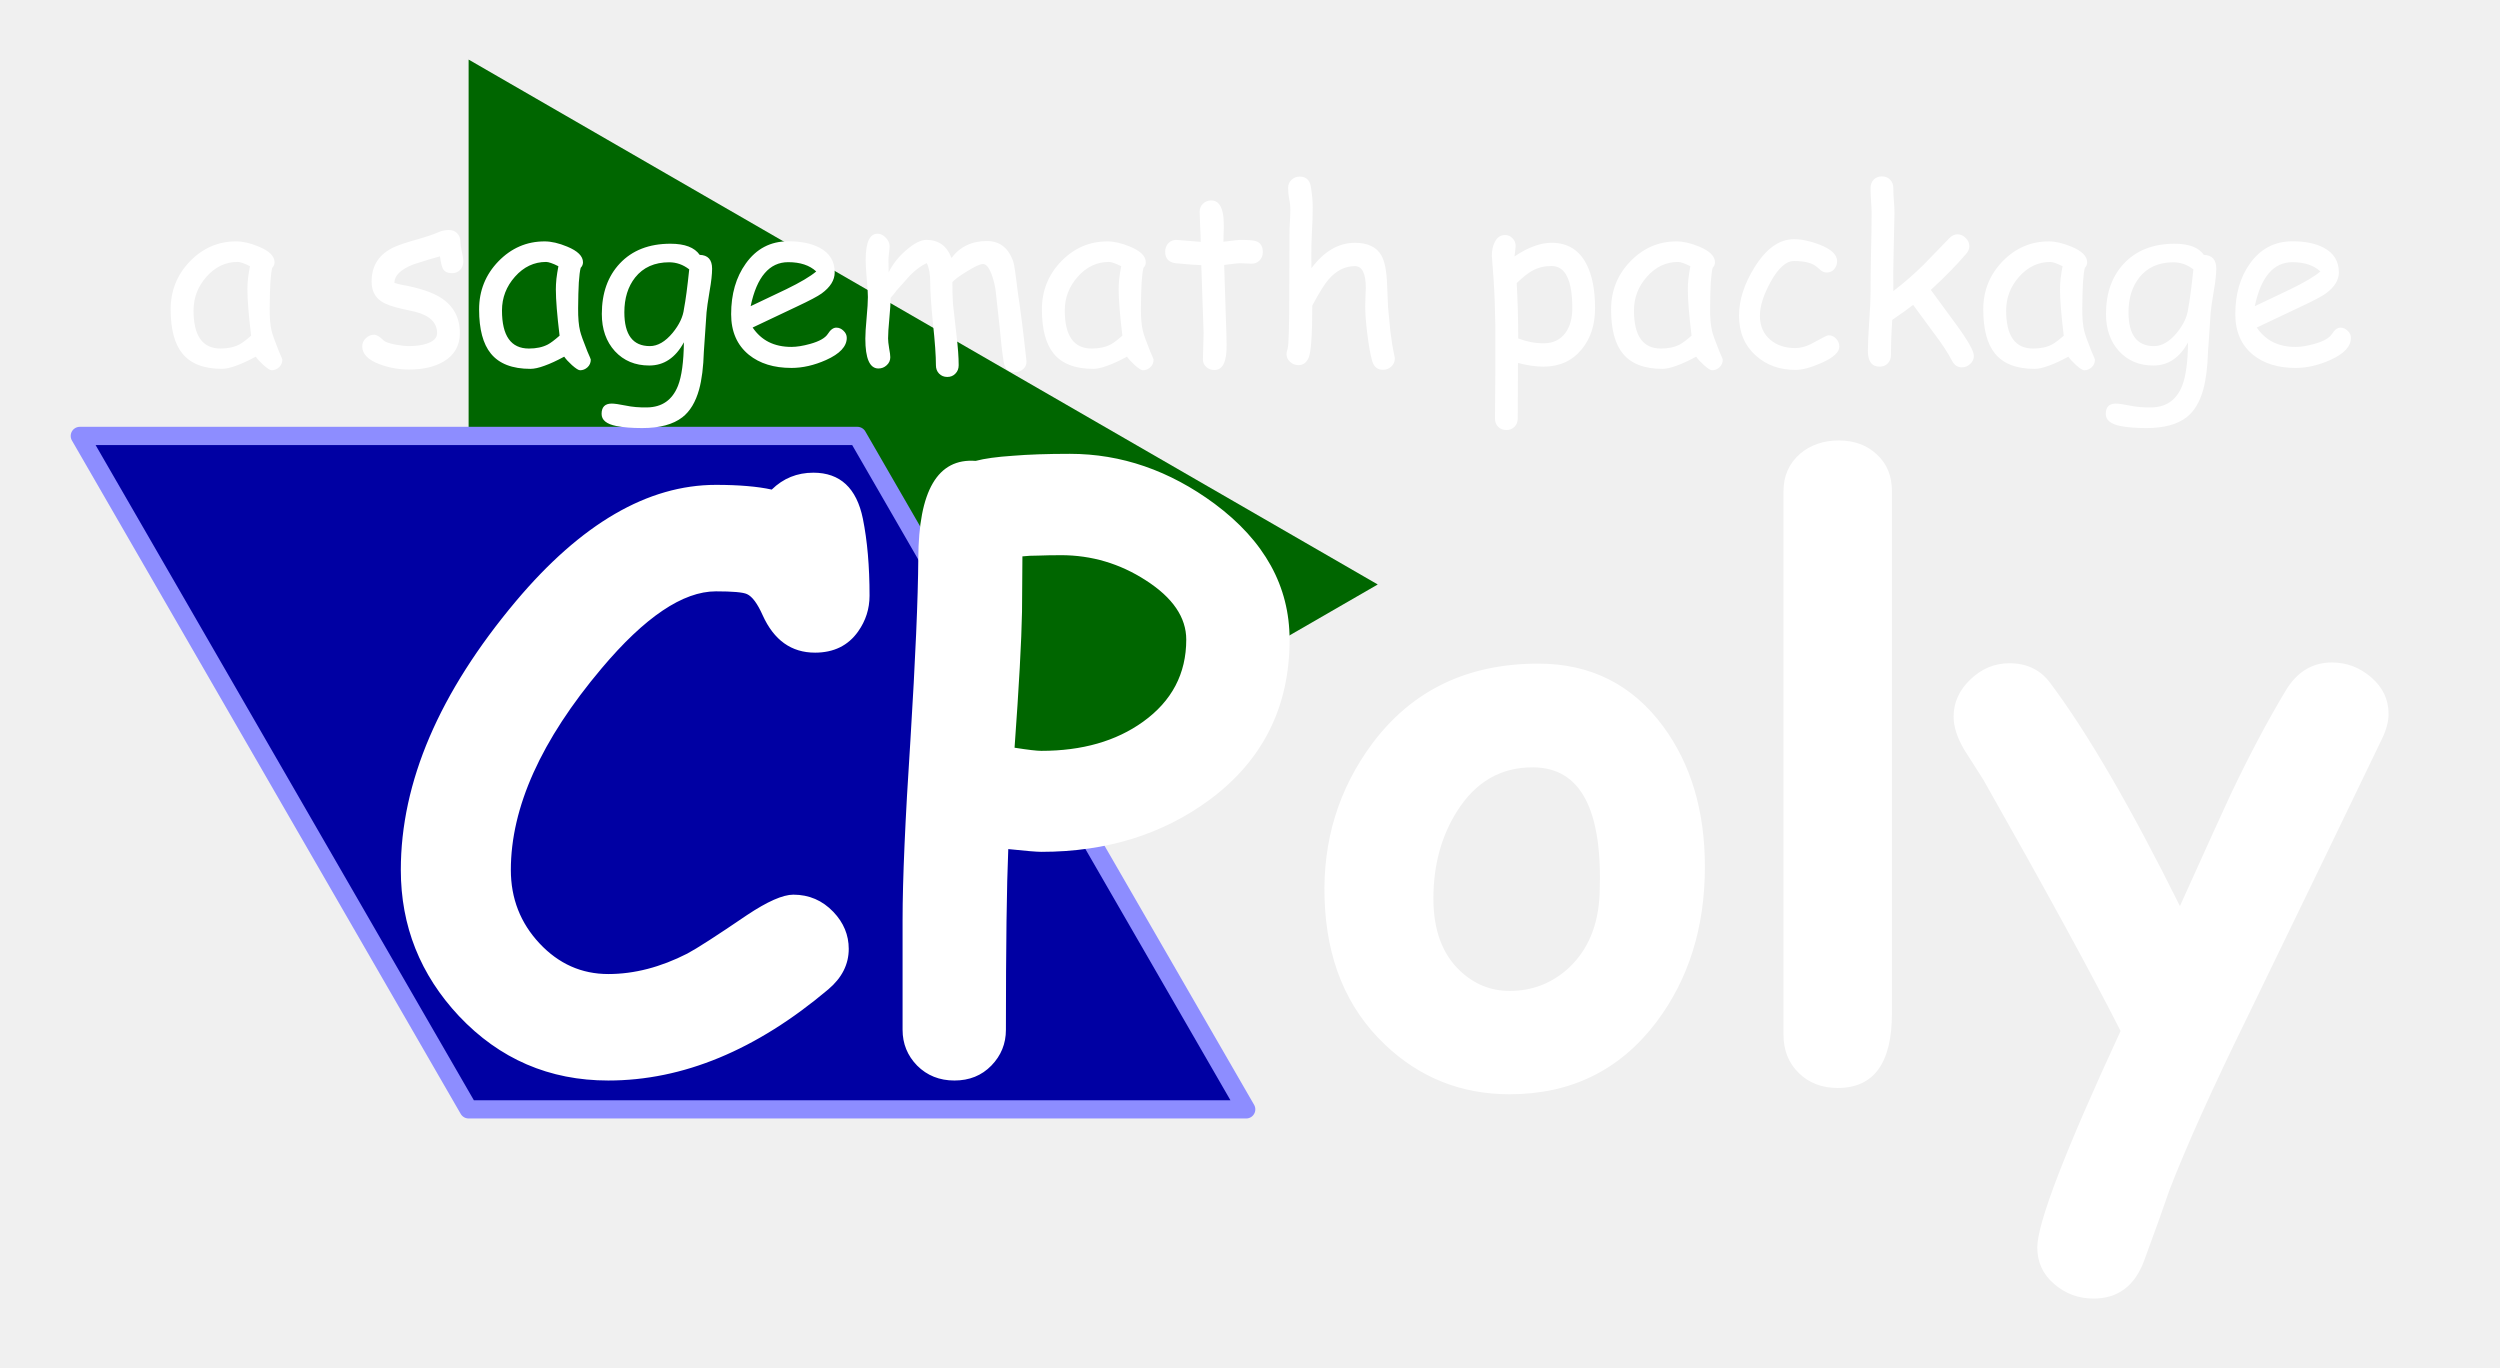
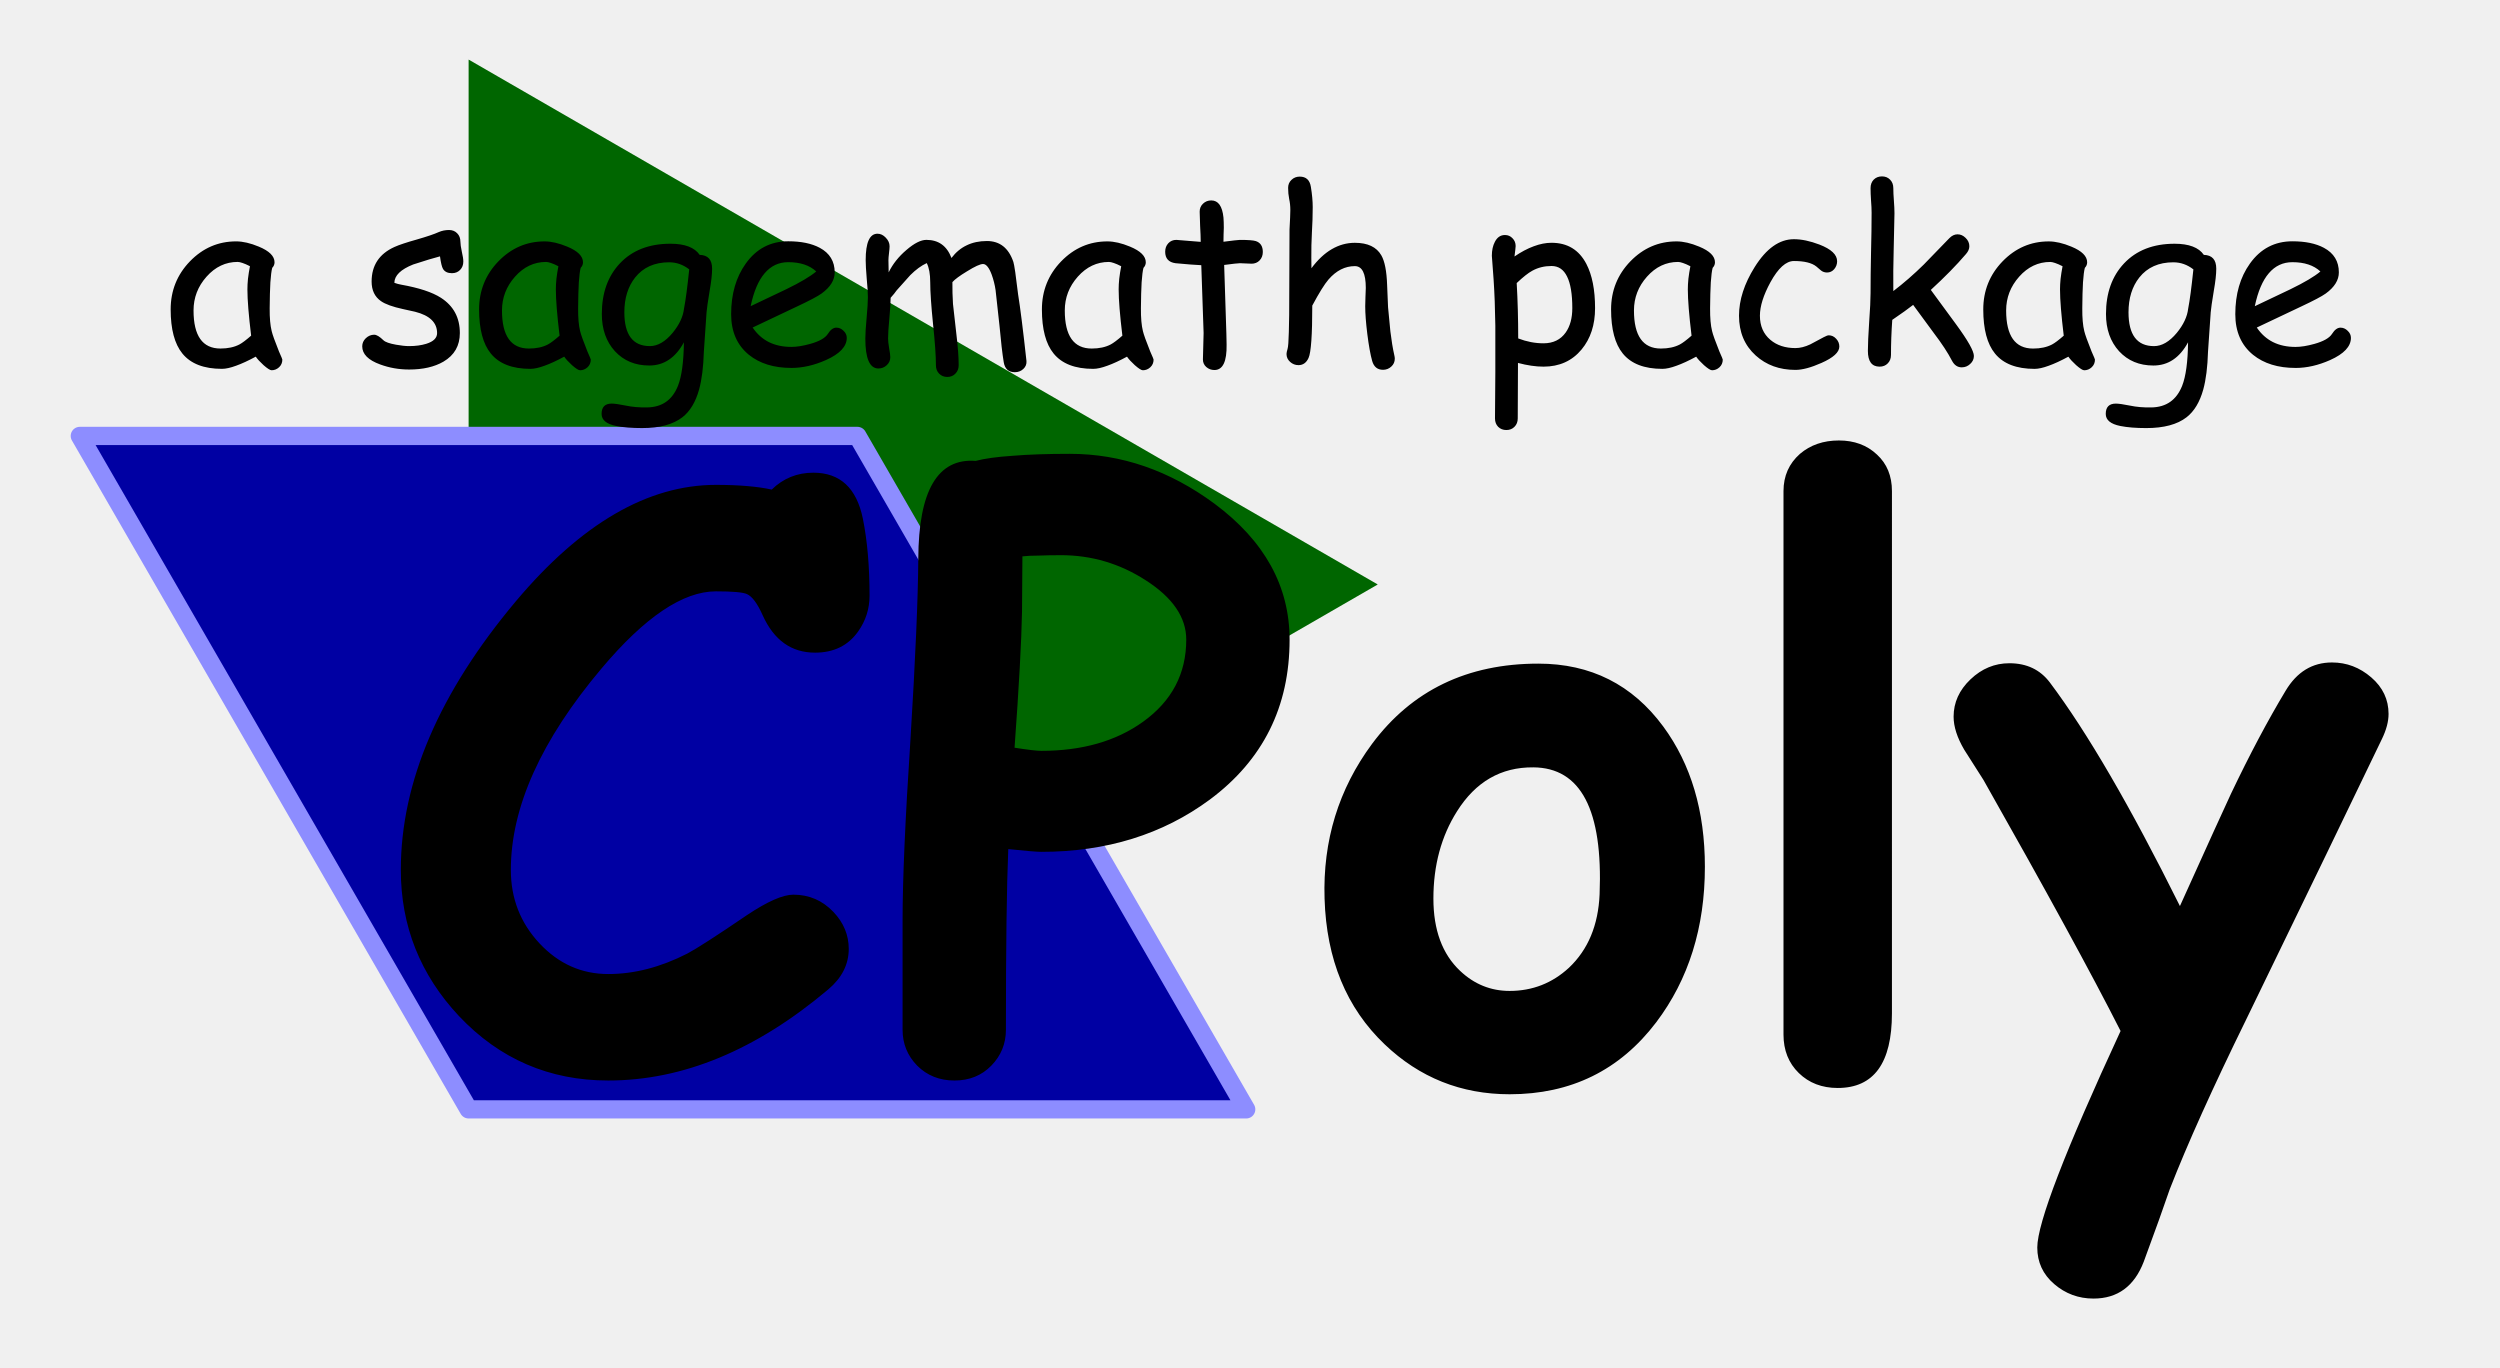
<svg xmlns="http://www.w3.org/2000/svg" width="48.225mm" height="26.386mm" viewBox="0 0 48.225 26.386" version="1.1" id="svg1" xml:space="preserve">
  <defs id="defs1" />
  <g id="layer1" />
  <g id="g1" transform="matrix(0.2645833,0,0,0.2645833,220,0)">
    <path id="path40" d="" style="fill:#000000;fill-opacity:1;fill-rule:nonzero;stroke:none" aria-label=",since0" transform="matrix(1.333333,0,0,1.333333,459.1267,131.3747)" />
    <path id="path41" d="" style="fill:#000000;fill-opacity:1;fill-rule:nonzero;stroke:none" aria-label="∈relint" transform="matrix(1.333333,0,0,1.333333,513.108,131.3747)" />
    <g id="g145" aria-label="}&#10;𝔠&#10;𝛼+𝛽" transform="matrix(1.333333,0,0,1.333333,435.6827,260.4373)" />
    <path id="path310" d="" style="fill:#000000;fill-opacity:1;fill-rule:nonzero;stroke:none" aria-label="(0" transform="matrix(1.333333,0,0,1.333333,306.6227,630.524)" />
    <path id="path321" d="" style="fill:#000000;fill-opacity:1;fill-rule:nonzero;stroke:none" aria-label="(0" transform="matrix(1.333333,0,0,1.333333,546.072,630.524)" />
    <path id="path341" d="" style="fill:#000000;fill-opacity:1;fill-rule:nonzero;stroke:none" aria-label="-dimensionalfacetsdonotintersectwithrelint" transform="matrix(1.333333,0,0,1.333333,368.8667,678.8987)" />
    <path id="path353" d="" style="fill:#000000;fill-opacity:1;fill-rule:nonzero;stroke:none" aria-label=",andallWeylchambers,wecalculatethat:&#10;span" transform="matrix(1.333333,0,0,1.333333,276.4987,696.168)" />
    <path id="path367" d="" style="fill:#000000;fill-opacity:1;fill-rule:nonzero;stroke:none" aria-label="}span" transform="matrix(1.333333,0,0,1.333333,342.6013,724.6)" />
    <path id="path447" d="" style="fill:#000000;fill-opacity:1;fill-rule:nonzero;stroke:none" aria-label="=:" transform="matrix(1.333333,0,0,1.333333,346.78,918.7507)" />
    <path id="path468" d="" style="fill:#000000;fill-opacity:1;fill-rule:nonzero;stroke:none" aria-label="=vert" transform="matrix(1.333333,0,0,1.333333,117.864,953.288)" />
    <path style="font-weight:bold;font-size:64px;font-family:'TeX Gyre Heros';-inkscape-font-specification:'TeX Gyre Heros Bold';baseline-shift:baseline;white-space:pre;inline-size:137.771" d="m 442.531,301.298 h -9.344 c -0.576,5.952 -4.352,8.64 -10.304,8.64 -7.424,0 -11.776,-5.696 -11.776,-15.872 0,-10.304 4.544,-16.064 12.096,-16.064 5.184,0 8.576,2.368 9.984,8.384 h 9.152 c -0.832,-10.752 -8.96,-16.576 -19.456,-16.576 -13.184,0 -21.376,9.024 -21.376,24.128 0,14.976 8.128,24.064 21.12,24.064 11.584,0 19.328,-6.016 19.904,-16.704 z m 42.88,-16.256 c 0,-9.344 -5.312,-14.464 -15.04,-14.464 h -20.608 v 46.656 h 9.6 v -16.64 h 11.968 c 8.576,0 14.08,-6.08 14.08,-15.552 z m -9.6,0.576 c 0,4.736 -2.368,6.976 -7.488,6.976 h -8.96 v -14.016 h 8.96 c 5.12,0 7.488,2.24 7.488,7.04 z m 47.232,14.592 c 0,-11.712 -6.336,-18.112 -17.152,-18.112 -10.56,0 -17.024,6.528 -17.024,17.856 0,11.392 6.464,17.856 17.088,17.856 10.496,0 17.088,-6.528 17.088,-17.6 z m -8.96,-0.128 c 0,6.464 -3.328,10.496 -8.128,10.496 -4.864,0 -8.128,-4.032 -8.128,-10.624 0,-6.592 3.264,-10.624 8.128,-10.624 4.928,0 8.128,3.968 8.128,10.752 z m 24.896,17.152 v -46.656 h -8.96 v 46.656 z m 62.848,-32.192 c 0,-9.344 -5.312,-14.464 -15.04,-14.464 h -20.608 v 46.656 h 9.6 v -16.64 h 11.968 c 8.576,0 14.08,-6.08 14.08,-15.552 z m -9.6,0.576 c 0,4.736 -2.368,6.976 -7.488,6.976 h -8.96 v -14.016 h 8.96 c 5.12,0 7.488,2.24 7.488,7.04 z m 59.264,8.576 c 0,-14.08 -8.896,-24.384 -22.528,-24.384 -13.696,0 -22.4,10.688 -22.4,24.064 0,13.952 8.768,24.128 22.464,24.128 13.568,0 22.464,-10.176 22.464,-23.808 z m -9.6,-0.064 c 0,9.536 -5.184,15.68 -12.864,15.68 -7.744,0 -12.864,-6.144 -12.864,-15.936 0,-9.408 5.12,-15.872 12.864,-15.872 7.872,0 12.864,6.4 12.864,16.128 z m 48.96,23.104 v -8 h -22.336 v -38.656 h -9.6 v 46.656 z m 36.608,-46.656 h -10.752 l -8.896,20.608 -9.536,-20.608 h -10.688 l 15.488,29.376 v 17.28 h 9.6 v -17.28 z" id="text2" aria-label="CPol POLY" />
    <g id="g2" transform="translate(-1201.914,-242.1807)">
      <path id="path145" d="m 470.865,284.793 -66.282,38.268 v -76.537 z" style="fill:#006600;fill-opacity:1;fill-rule:nonzero;stroke:none;stroke-width:1.333" />
      <path id="path151" d="M 0,0 H 42.52 L 21.26,36.824 h -42.52 z" style="fill:#0000a3;fill-opacity:1;fill-rule:nonzero;stroke:#8d8dff;stroke-width:0.996;stroke-linecap:round;stroke-linejoin:round;stroke-miterlimit:10;stroke-dasharray:none;stroke-opacity:1" transform="matrix(1.333333,0,0,-1.333333,404.5827,323.0613)" />
      <path id="path145-6" d="m 459.102,298.281 -16.057,1.712 -1.444,-21.651 z" style="fill:#006600;fill-opacity:1;fill-rule:nonzero;stroke:none;stroke-width:0.967" />
-       <path style="font-weight:bold;font-size:58.667px;font-family:'Comic Sans MS';-inkscape-font-specification:'Comic Sans MS';fill:#ffffff" d="m 429.834,289.763 q -2.578,0 -3.81,-2.721 -0.573,-1.289 -1.146,-1.547 -0.43,-0.201 -2.263,-0.201 -3.609,0 -8.336,5.615 -6.617,7.849 -6.617,14.695 0,3.122 2.091,5.357 2.091,2.234 5.013,2.234 2.836,0 5.758,-1.49 1.031,-0.544 4.354,-2.807 2.234,-1.49 3.38,-1.49 1.719,0 2.922,1.26 1.117,1.174 1.117,2.693 0,1.69 -1.49,2.951 -7.878,6.646 -16.042,6.646 -6.445,0 -10.885,-4.698 -4.24,-4.526 -4.24,-10.656 0,-9.596 8.393,-19.594 7.133,-8.479 14.581,-8.479 1.26,0 2.263,0.086 1.031,0.086 1.805,0.258 1.26,-1.232 3.036,-1.232 2.922,0 3.609,3.352 0.487,2.406 0.487,5.615 0,1.432 -0.831,2.607 -1.089,1.547 -3.151,1.547 z m 16.5,14.523 q -0.487,0 -2.406,-0.201 -0.172,4.01 -0.172,13.177 0,1.518 -1.06,2.607 -1.06,1.089 -2.693,1.089 -1.633,0 -2.721,-1.089 -1.06,-1.089 -1.06,-2.607 v -7.992 q 0,-4.44 0.573,-13.148 0.544,-8.852 0.573,-13.206 0.029,-7.448 4.182,-7.133 0.974,-0.258 2.693,-0.372 1.719,-0.143 4.182,-0.143 5.615,0 10.542,3.638 5.471,4.068 5.471,9.911 0,7.333 -5.815,11.659 -5.156,3.81 -12.289,3.81 z m 1.432,-21.628 q -0.917,0 -1.633,0.029 -0.688,0 -1.174,0.057 0,1.346 -0.029,4.039 -0.057,3.18 -0.544,9.911 1.461,0.229 1.948,0.229 4.469,0 7.419,-2.12 3.151,-2.263 3.151,-5.987 0,-2.435 -2.951,-4.326 -2.836,-1.833 -6.188,-1.833 z m 32.714,39.302 q -5.299,0 -9.109,-3.638 -4.182,-3.982 -4.383,-10.628 -0.201,-6.331 3.466,-11.286 4.354,-5.844 12.117,-5.844 5.729,0 9.109,4.583 3.036,4.125 3.036,10.227 0,6.646 -3.552,11.344 -3.982,5.242 -10.685,5.242 z m 1.719,-23.833 q -3.523,-0.029 -5.557,3.208 -1.719,2.721 -1.719,6.359 0,3.438 1.948,5.271 1.547,1.461 3.609,1.461 2.492,0 4.326,-1.69 2.091,-1.977 2.234,-5.357 0.372,-9.224 -4.841,-9.253 z m 26.154,17.932 q 0,5.443 -3.953,5.443 -1.719,0 -2.836,-1.089 -1.117,-1.089 -1.117,-2.807 v -39.617 q 0,-1.661 1.203,-2.721 1.146,-0.974 2.836,-0.974 1.69,0 2.779,1.031 1.089,1.003 1.089,2.664 z m 35.721,-19.995 q -3.122,6.503 -9.883,20.424 -3.667,7.477 -5.586,12.404 -0.602,1.776 -1.891,5.271 -1.031,2.693 -3.667,2.693 -1.633,0 -2.865,-1.06 -1.232,-1.06 -1.232,-2.664 0,-2.664 6.073,-15.784 -3.151,-6.216 -9.997,-18.305 -0.688,-1.089 -1.404,-2.206 -0.773,-1.318 -0.773,-2.406 0,-1.547 1.232,-2.721 1.232,-1.174 2.836,-1.174 1.891,0 2.951,1.404 4.068,5.414 9.482,16.299 3.065,-6.789 3.724,-8.193 2.034,-4.268 3.982,-7.505 1.232,-2.062 3.38,-2.062 1.604,0 2.865,1.089 1.26,1.089 1.26,2.664 0,0.831 -0.487,1.833 z" id="text3" aria-label="CPoly&#10;" />
-       <path style="font-size:17.333px;font-family:'Comic Sans MS';-inkscape-font-specification:'Comic Sans MS';fill:#ffffff" d="m 390.215,269.173 q -0.161,0 -0.584,-0.372 -0.381,-0.347 -0.567,-0.618 -0.812,0.44 -1.43,0.66 -0.618,0.229 -1.033,0.229 -1.98,0 -2.886,-1.117 -0.855,-1.049 -0.855,-3.216 0,-2.048 1.405,-3.504 1.413,-1.456 3.368,-1.456 0.736,0 1.65,0.381 1.151,0.474 1.151,1.143 0,0.229 -0.169,0.406 -0.085,0.322 -0.135,1.058 -0.042,0.736 -0.051,1.887 -0.008,1.049 0.144,1.659 0.085,0.372 0.533,1.49 0.059,0.152 0.195,0.449 l 0.051,0.144 q 0,0.339 -0.237,0.559 -0.237,0.22 -0.55,0.22 z m -1.76,-5.882 q 0,-0.364 0.042,-0.787 0.051,-0.432 0.144,-0.914 -0.313,-0.161 -0.542,-0.237 -0.22,-0.076 -0.355,-0.076 -1.312,0 -2.268,1.075 -0.948,1.066 -0.948,2.463 0,1.388 0.491,2.082 0.491,0.694 1.473,0.694 0.812,0 1.38,-0.296 0.305,-0.161 0.855,-0.643 -0.271,-2.243 -0.271,-3.36 z m 14.913,-1.193 q -0.466,0 -0.652,-0.313 -0.127,-0.22 -0.22,-0.914 -0.635,0.161 -1.955,0.592 -1.363,0.542 -1.371,1.337 0.254,0.093 0.499,0.135 1.947,0.347 2.895,0.956 1.38,0.889 1.38,2.573 0,1.38 -1.193,2.082 -0.99,0.576 -2.505,0.576 -1.109,0 -2.116,-0.372 -1.303,-0.474 -1.303,-1.32 0,-0.339 0.262,-0.592 0.271,-0.254 0.609,-0.254 0.262,0 0.677,0.406 0.203,0.195 0.914,0.322 0.567,0.102 0.956,0.102 0.711,0 1.253,-0.169 0.787,-0.245 0.787,-0.779 0,-1.151 -1.608,-1.557 l -0.88,-0.195 q -1.126,-0.245 -1.6,-0.576 -0.686,-0.474 -0.686,-1.43 0,-1.769 1.667,-2.522 0.508,-0.229 1.625,-0.542 1.117,-0.322 1.6,-0.542 0.347,-0.152 0.753,-0.152 0.364,0 0.592,0.237 0.237,0.237 0.237,0.618 0,0.245 0.102,0.719 0.11,0.474 0.11,0.719 0,0.381 -0.237,0.618 -0.229,0.237 -0.592,0.237 z m 9.335,7.076 q -0.161,0 -0.584,-0.372 -0.381,-0.347 -0.567,-0.618 -0.812,0.44 -1.43,0.66 -0.618,0.229 -1.033,0.229 -1.98,0 -2.886,-1.117 -0.855,-1.049 -0.855,-3.216 0,-2.048 1.405,-3.504 1.413,-1.456 3.368,-1.456 0.736,0 1.65,0.381 1.151,0.474 1.151,1.143 0,0.229 -0.169,0.406 -0.085,0.322 -0.135,1.058 -0.042,0.736 -0.051,1.887 -0.008,1.049 0.144,1.659 0.085,0.372 0.533,1.49 0.059,0.152 0.195,0.449 l 0.051,0.144 q 0,0.339 -0.237,0.559 -0.237,0.22 -0.55,0.22 z m -1.76,-5.882 q 0,-0.364 0.042,-0.787 0.051,-0.432 0.144,-0.914 -0.313,-0.161 -0.542,-0.237 -0.22,-0.076 -0.355,-0.076 -1.312,0 -2.268,1.075 -0.948,1.066 -0.948,2.463 0,1.388 0.491,2.082 0.491,0.694 1.473,0.694 0.812,0 1.38,-0.296 0.305,-0.161 0.855,-0.643 -0.271,-2.243 -0.271,-3.36 z m 10.986,1.676 -0.195,2.844 q -0.051,1.693 -0.347,2.768 -0.381,1.371 -1.219,2.023 -1.016,0.787 -2.937,0.787 -1.126,0 -1.887,-0.152 -1.066,-0.212 -1.066,-0.88 0,-0.753 0.736,-0.753 0.305,0 1.016,0.144 0.711,0.152 1.574,0.135 1.625,-0.025 2.243,-1.574 0.406,-1.033 0.432,-3.174 -0.457,0.846 -1.092,1.27 -0.626,0.423 -1.439,0.423 -1.532,0 -2.497,-1.041 -0.956,-1.049 -0.956,-2.717 0,-2.285 1.312,-3.682 1.354,-1.439 3.69,-1.439 0.787,0 1.32,0.203 0.533,0.203 0.812,0.609 0.906,0.025 0.906,1.007 0,0.601 -0.178,1.608 -0.195,1.168 -0.229,1.591 z m -2.717,-3.665 q -1.608,0 -2.488,1.109 -0.787,0.999 -0.787,2.539 0,1.227 0.465,1.845 0.466,0.618 1.396,0.618 0.855,0 1.659,-0.965 0.728,-0.889 0.829,-1.76 0.178,-0.914 0.381,-2.869 -0.339,-0.262 -0.702,-0.389 -0.364,-0.127 -0.753,-0.127 z m 8.904,7.702 q -1.913,0 -3.098,-0.956 -1.295,-1.058 -1.295,-2.962 0,-2.201 1.066,-3.69 1.159,-1.625 3.098,-1.625 1.405,0 2.294,0.474 1.092,0.584 1.092,1.794 0,0.846 -0.956,1.54 -0.423,0.305 -1.794,0.948 l -3.233,1.532 q 0.474,0.702 1.176,1.058 0.711,0.355 1.65,0.355 0.584,0 1.371,-0.22 0.999,-0.279 1.286,-0.728 0.288,-0.457 0.618,-0.457 0.296,0 0.525,0.229 0.237,0.22 0.237,0.516 0,0.939 -1.515,1.617 -1.295,0.576 -2.522,0.576 z m -0.229,-7.71 q -1.033,0 -1.718,0.804 -0.686,0.796 -1.024,2.404 l 2.598,-1.236 q 1.532,-0.745 2.184,-1.295 -0.728,-0.677 -2.04,-0.677 z m 16.521,8.023 q -0.694,0 -0.812,-0.736 -0.152,-0.931 -0.305,-2.624 l -0.288,-2.624 q -0.085,-0.584 -0.288,-1.143 -0.288,-0.762 -0.626,-0.762 -0.313,0 -1.168,0.533 -0.812,0.491 -1.066,0.787 -0.008,0.796 0.042,1.591 l 0.254,2.26 q 0.161,1.337 0.161,2.209 0,0.372 -0.237,0.609 -0.229,0.245 -0.592,0.245 -0.364,0 -0.601,-0.245 -0.229,-0.237 -0.229,-0.609 0,-1.024 -0.212,-3.021 -0.203,-2.006 -0.203,-3.03 0,-0.897 -0.254,-1.396 -0.592,0.271 -1.202,0.88 l -0.999,1.117 q -0.135,0.203 -0.432,0.533 0,0.508 -0.093,1.498 -0.093,0.99 -0.093,1.464 0,0.254 0.076,0.711 0.085,0.457 0.085,0.66 0,0.347 -0.262,0.584 -0.254,0.237 -0.601,0.237 -0.956,0 -0.956,-2.175 0,-0.508 0.093,-1.515 0.093,-1.007 0.093,-1.515 0,-0.449 -0.085,-1.346 -0.076,-0.897 -0.076,-1.354 0,-1.921 0.863,-1.921 0.33,0 0.601,0.288 0.279,0.288 0.279,0.626 0,0.161 -0.042,0.499 -0.042,0.339 -0.042,0.516 l 0.017,0.889 q 0.44,-0.906 1.295,-1.633 0.855,-0.736 1.456,-0.736 1.329,0 1.828,1.32 0.466,-0.618 1.109,-0.923 0.643,-0.313 1.473,-0.313 1.413,0 1.93,1.523 0.102,0.305 0.347,2.378 0.237,1.456 0.609,4.85 0.025,0.339 -0.229,0.576 -0.254,0.237 -0.618,0.237 z m 9.327,-0.144 q -0.161,0 -0.584,-0.372 -0.381,-0.347 -0.567,-0.618 -0.812,0.44 -1.43,0.66 -0.618,0.229 -1.033,0.229 -1.98,0 -2.886,-1.117 -0.855,-1.049 -0.855,-3.216 0,-2.048 1.405,-3.504 1.413,-1.456 3.368,-1.456 0.736,0 1.65,0.381 1.151,0.474 1.151,1.143 0,0.229 -0.169,0.406 -0.085,0.322 -0.135,1.058 -0.042,0.736 -0.051,1.887 -0.008,1.049 0.144,1.659 0.085,0.372 0.533,1.49 0.059,0.152 0.195,0.449 l 0.051,0.144 q 0,0.339 -0.237,0.559 -0.237,0.22 -0.55,0.22 z m -1.76,-5.882 q 0,-0.364 0.042,-0.787 0.051,-0.432 0.144,-0.914 -0.313,-0.161 -0.542,-0.237 -0.22,-0.076 -0.355,-0.076 -1.312,0 -2.268,1.075 -0.948,1.066 -0.948,2.463 0,1.388 0.491,2.082 0.491,0.694 1.473,0.694 0.812,0 1.38,-0.296 0.305,-0.161 0.855,-0.643 -0.271,-2.243 -0.271,-3.36 z m 9.682,-1.887 q -0.178,0 -0.423,-0.017 -0.237,-0.017 -0.415,-0.017 -0.195,0 -1.151,0.127 l 0.161,5.002 0.008,0.372 0.008,0.432 q 0.034,1.854 -0.889,1.854 -0.339,0 -0.592,-0.22 -0.245,-0.22 -0.245,-0.55 0,-0.322 0.025,-0.965 0.025,-0.643 0.025,-0.965 l -0.169,-4.943 q -0.618,-0.025 -1.879,-0.144 -0.753,-0.102 -0.753,-0.838 0,-0.372 0.229,-0.618 0.229,-0.245 0.584,-0.245 l 1.777,0.144 q 0,-0.432 -0.042,-1.151 -0.034,-0.728 -0.034,-1.049 0,-0.355 0.245,-0.584 0.245,-0.237 0.601,-0.237 0.762,0 0.889,1.244 0.025,0.313 0.025,0.753 l -0.017,0.491 -0.008,0.525 q 1.049,-0.135 1.202,-0.135 0.88,0 1.151,0.085 0.516,0.169 0.516,0.796 0,0.372 -0.237,0.618 -0.229,0.237 -0.592,0.237 z m 9.589,7.736 q -0.601,0 -0.787,-0.643 -0.195,-0.694 -0.355,-1.972 -0.152,-1.227 -0.152,-2.014 0,-0.22 0.017,-0.669 0.025,-0.449 0.025,-0.669 0,-1.591 -0.796,-1.591 -1.075,0 -1.921,0.973 -0.432,0.499 -1.185,1.904 0,3.225 -0.271,3.817 -0.237,0.525 -0.736,0.525 -0.347,0 -0.609,-0.237 -0.262,-0.237 -0.262,-0.576 0,-0.118 0.076,-0.372 0.068,-0.212 0.093,-1.236 l 0.025,-1.253 0.025,-6.221 q 0.059,-1.049 0.059,-1.413 0,-0.432 -0.085,-0.812 -0.076,-0.389 -0.076,-0.804 0,-0.355 0.245,-0.584 0.245,-0.237 0.601,-0.237 0.694,0 0.812,0.745 0.135,0.821 0.135,1.481 0,0.889 -0.059,1.854 -0.051,0.923 -0.042,1.854 l 0.008,0.745 q 0.694,-0.931 1.481,-1.388 0.796,-0.465 1.684,-0.465 1.405,0 1.93,0.914 0.372,0.643 0.423,2.167 l 0.068,1.617 0.169,1.76 q 0.118,0.99 0.288,1.743 0.034,0.144 0.034,0.245 0,0.347 -0.254,0.576 -0.254,0.237 -0.609,0.237 z m 11.705,-0.229 q -0.846,0 -1.862,-0.271 l -0.017,4.046 q 0,0.372 -0.237,0.609 -0.229,0.237 -0.592,0.237 -0.364,0 -0.601,-0.237 -0.229,-0.237 -0.229,-0.609 l 0.025,-3.385 v -3.377 q -0.025,-1.854 -0.127,-3.377 l -0.127,-1.718 q 0,-0.601 0.22,-1.016 0.254,-0.499 0.736,-0.499 0.33,0 0.55,0.237 0.229,0.229 0.229,0.567 0,0.076 -0.025,0.279 -0.042,0.262 -0.059,0.482 0.728,-0.499 1.405,-0.745 0.677,-0.254 1.295,-0.254 1.735,0 2.539,1.54 0.635,1.219 0.635,3.225 0,1.828 -0.982,3.013 -1.041,1.253 -2.776,1.253 z m 0.584,-7.338 q -0.779,0 -1.405,0.347 -0.449,0.245 -1.134,0.897 0.11,1.921 0.11,4.037 0.923,0.355 1.845,0.355 1.058,0 1.617,-0.787 0.482,-0.686 0.482,-1.777 0,-1.54 -0.381,-2.302 -0.372,-0.77 -1.134,-0.77 z m 11.697,7.6 q -0.161,0 -0.584,-0.372 -0.381,-0.347 -0.567,-0.618 -0.812,0.44 -1.43,0.66 -0.618,0.229 -1.033,0.229 -1.98,0 -2.886,-1.117 -0.855,-1.049 -0.855,-3.216 0,-2.048 1.405,-3.504 1.413,-1.456 3.368,-1.456 0.736,0 1.65,0.381 1.151,0.474 1.151,1.143 0,0.229 -0.169,0.406 -0.085,0.322 -0.135,1.058 -0.042,0.736 -0.051,1.887 -0.008,1.049 0.144,1.659 0.085,0.372 0.533,1.49 0.059,0.152 0.195,0.449 l 0.051,0.144 q 0,0.339 -0.237,0.559 -0.237,0.22 -0.55,0.22 z m -1.76,-5.882 q 0,-0.364 0.042,-0.787 0.051,-0.432 0.144,-0.914 -0.313,-0.161 -0.542,-0.237 -0.22,-0.076 -0.355,-0.076 -1.312,0 -2.268,1.075 -0.948,1.066 -0.948,2.463 0,1.388 0.491,2.082 0.491,0.694 1.473,0.694 0.812,0 1.38,-0.296 0.305,-0.161 0.855,-0.643 -0.271,-2.243 -0.271,-3.36 z m 7.846,5.857 q -1.735,0 -2.895,-1.049 -1.219,-1.1 -1.219,-2.903 0,-1.718 1.143,-3.546 1.27,-2.031 2.861,-2.031 0.829,0 1.854,0.389 1.295,0.499 1.295,1.219 0,0.322 -0.212,0.576 -0.212,0.245 -0.525,0.245 -0.245,0 -0.432,-0.144 -0.178,-0.152 -0.347,-0.296 -0.499,-0.398 -1.633,-0.398 -0.863,0 -1.71,1.54 -0.77,1.413 -0.77,2.446 0,1.117 0.762,1.76 0.711,0.601 1.828,0.601 0.508,0 1.083,-0.271 l 0.982,-0.525 q 0.254,-0.135 0.364,-0.135 0.313,0 0.542,0.254 0.229,0.245 0.229,0.567 0,0.618 -1.303,1.193 -1.143,0.508 -1.896,0.508 z m 12.128,-0.186 q -0.466,0 -0.719,-0.491 -0.44,-0.855 -1.329,-2.023 l -1.498,-2.04 q -0.491,0.389 -1.523,1.092 -0.093,1.312 -0.093,2.556 0,0.381 -0.237,0.618 -0.229,0.237 -0.592,0.237 -0.855,0 -0.855,-1.151 0,-0.702 0.093,-2.099 0.102,-1.405 0.102,-2.107 0,-1.286 0.034,-2.937 0.042,-1.659 0.042,-2.928 0,-0.381 -0.042,-0.897 -0.034,-0.516 -0.034,-0.897 0,-0.381 0.229,-0.618 0.237,-0.237 0.601,-0.237 0.364,0 0.592,0.237 0.237,0.237 0.237,0.618 0,0.389 0.042,0.923 0.042,0.525 0.042,0.914 l -0.059,2.725 q -0.042,1.473 -0.025,2.945 1.151,-0.88 2.217,-1.93 l 1.862,-1.921 q 0.279,-0.288 0.601,-0.288 0.33,0 0.592,0.262 0.271,0.262 0.271,0.609 0,0.288 -0.245,0.567 -1.041,1.219 -2.564,2.615 l 1.845,2.514 q 1.295,1.769 1.295,2.302 0,0.339 -0.271,0.584 -0.262,0.245 -0.609,0.245 z m 8.921,0.212 q -0.161,0 -0.584,-0.372 -0.381,-0.347 -0.567,-0.618 -0.812,0.44 -1.43,0.66 -0.618,0.229 -1.033,0.229 -1.98,0 -2.886,-1.117 -0.855,-1.049 -0.855,-3.216 0,-2.048 1.405,-3.504 1.413,-1.456 3.368,-1.456 0.736,0 1.65,0.381 1.151,0.474 1.151,1.143 0,0.229 -0.169,0.406 -0.085,0.322 -0.135,1.058 -0.042,0.736 -0.051,1.887 -0.008,1.049 0.144,1.659 0.085,0.372 0.533,1.49 0.059,0.152 0.195,0.449 l 0.051,0.144 q 0,0.339 -0.237,0.559 -0.237,0.22 -0.55,0.22 z m -1.76,-5.882 q 0,-0.364 0.042,-0.787 0.051,-0.432 0.144,-0.914 -0.313,-0.161 -0.542,-0.237 -0.22,-0.076 -0.355,-0.076 -1.312,0 -2.268,1.075 -0.948,1.066 -0.948,2.463 0,1.388 0.491,2.082 0.491,0.694 1.473,0.694 0.812,0 1.38,-0.296 0.305,-0.161 0.855,-0.643 -0.271,-2.243 -0.271,-3.36 z m 10.986,1.676 -0.195,2.844 q -0.051,1.693 -0.347,2.768 -0.381,1.371 -1.219,2.023 -1.016,0.787 -2.937,0.787 -1.126,0 -1.887,-0.152 -1.066,-0.212 -1.066,-0.88 0,-0.753 0.736,-0.753 0.305,0 1.016,0.144 0.711,0.152 1.574,0.135 1.625,-0.025 2.243,-1.574 0.406,-1.033 0.432,-3.174 -0.457,0.846 -1.092,1.27 -0.626,0.423 -1.439,0.423 -1.532,0 -2.497,-1.041 -0.956,-1.049 -0.956,-2.717 0,-2.285 1.312,-3.682 1.354,-1.439 3.69,-1.439 0.787,0 1.32,0.203 0.533,0.203 0.812,0.609 0.906,0.025 0.906,1.007 0,0.601 -0.178,1.608 -0.195,1.168 -0.229,1.591 z m -2.717,-3.665 q -1.608,0 -2.488,1.109 -0.787,0.999 -0.787,2.539 0,1.227 0.465,1.845 0.465,0.618 1.396,0.618 0.855,0 1.659,-0.965 0.728,-0.889 0.829,-1.76 0.178,-0.914 0.381,-2.869 -0.339,-0.262 -0.702,-0.389 -0.364,-0.127 -0.753,-0.127 z m 8.904,7.702 q -1.913,0 -3.098,-0.956 -1.295,-1.058 -1.295,-2.962 0,-2.201 1.066,-3.69 1.159,-1.625 3.098,-1.625 1.405,0 2.294,0.474 1.092,0.584 1.092,1.794 0,0.846 -0.956,1.54 -0.423,0.305 -1.794,0.948 l -3.233,1.532 q 0.474,0.702 1.176,1.058 0.711,0.355 1.65,0.355 0.584,0 1.371,-0.22 0.999,-0.279 1.286,-0.728 0.288,-0.457 0.618,-0.457 0.296,0 0.525,0.229 0.237,0.22 0.237,0.516 0,0.939 -1.515,1.617 -1.295,0.576 -2.522,0.576 z m -0.229,-7.71 q -1.033,0 -1.718,0.804 -0.686,0.796 -1.024,2.404 l 2.598,-1.236 q 1.532,-0.745 2.184,-1.295 -0.728,-0.677 -2.04,-0.677 z" id="text7" aria-label="a sagemath package" />
+       <path d="m 429.834,289.763 q -2.578,0 -3.81,-2.721 -0.573,-1.289 -1.146,-1.547 -0.43,-0.201 -2.263,-0.201 -3.609,0 -8.336,5.615 -6.617,7.849 -6.617,14.695 0,3.122 2.091,5.357 2.091,2.234 5.013,2.234 2.836,0 5.758,-1.49 1.031,-0.544 4.354,-2.807 2.234,-1.49 3.38,-1.49 1.719,0 2.922,1.26 1.117,1.174 1.117,2.693 0,1.69 -1.49,2.951 -7.878,6.646 -16.042,6.646 -6.445,0 -10.885,-4.698 -4.24,-4.526 -4.24,-10.656 0,-9.596 8.393,-19.594 7.133,-8.479 14.581,-8.479 1.26,0 2.263,0.086 1.031,0.086 1.805,0.258 1.26,-1.232 3.036,-1.232 2.922,0 3.609,3.352 0.487,2.406 0.487,5.615 0,1.432 -0.831,2.607 -1.089,1.547 -3.151,1.547 z m 16.5,14.523 q -0.487,0 -2.406,-0.201 -0.172,4.01 -0.172,13.177 0,1.518 -1.06,2.607 -1.06,1.089 -2.693,1.089 -1.633,0 -2.721,-1.089 -1.06,-1.089 -1.06,-2.607 v -7.992 q 0,-4.44 0.573,-13.148 0.544,-8.852 0.573,-13.206 0.029,-7.448 4.182,-7.133 0.974,-0.258 2.693,-0.372 1.719,-0.143 4.182,-0.143 5.615,0 10.542,3.638 5.471,4.068 5.471,9.911 0,7.333 -5.815,11.659 -5.156,3.81 -12.289,3.81 z m 1.432,-21.628 q -0.917,0 -1.633,0.029 -0.688,0 -1.174,0.057 0,1.346 -0.029,4.039 -0.057,3.18 -0.544,9.911 1.461,0.229 1.948,0.229 4.469,0 7.419,-2.12 3.151,-2.263 3.151,-5.987 0,-2.435 -2.951,-4.326 -2.836,-1.833 -6.188,-1.833 z m 32.714,39.302 q -5.299,0 -9.109,-3.638 -4.182,-3.982 -4.383,-10.628 -0.201,-6.331 3.466,-11.286 4.354,-5.844 12.117,-5.844 5.729,0 9.109,4.583 3.036,4.125 3.036,10.227 0,6.646 -3.552,11.344 -3.982,5.242 -10.685,5.242 z m 1.719,-23.833 q -3.523,-0.029 -5.557,3.208 -1.719,2.721 -1.719,6.359 0,3.438 1.948,5.271 1.547,1.461 3.609,1.461 2.492,0 4.326,-1.69 2.091,-1.977 2.234,-5.357 0.372,-9.224 -4.841,-9.253 z m 26.154,17.932 q 0,5.443 -3.953,5.443 -1.719,0 -2.836,-1.089 -1.117,-1.089 -1.117,-2.807 v -39.617 q 0,-1.661 1.203,-2.721 1.146,-0.974 2.836,-0.974 1.69,0 2.779,1.031 1.089,1.003 1.089,2.664 z m 35.721,-19.995 q -3.122,6.503 -9.883,20.424 -3.667,7.477 -5.586,12.404 -0.602,1.776 -1.891,5.271 -1.031,2.693 -3.667,2.693 -1.633,0 -2.865,-1.06 -1.232,-1.06 -1.232,-2.664 0,-2.664 6.073,-15.784 -3.151,-6.216 -9.997,-18.305 -0.688,-1.089 -1.404,-2.206 -0.773,-1.318 -0.773,-2.406 0,-1.547 1.232,-2.721 1.232,-1.174 2.836,-1.174 1.891,0 2.951,1.404 4.068,5.414 9.482,16.299 3.065,-6.789 3.724,-8.193 2.034,-4.268 3.982,-7.505 1.232,-2.062 3.38,-2.062 1.604,0 2.865,1.089 1.26,1.089 1.26,2.664 0,0.831 -0.487,1.833 z" id="text3" aria-label="CPoly&#10;" />
+       <path d="m 390.215,269.173 q -0.161,0 -0.584,-0.372 -0.381,-0.347 -0.567,-0.618 -0.812,0.44 -1.43,0.66 -0.618,0.229 -1.033,0.229 -1.98,0 -2.886,-1.117 -0.855,-1.049 -0.855,-3.216 0,-2.048 1.405,-3.504 1.413,-1.456 3.368,-1.456 0.736,0 1.65,0.381 1.151,0.474 1.151,1.143 0,0.229 -0.169,0.406 -0.085,0.322 -0.135,1.058 -0.042,0.736 -0.051,1.887 -0.008,1.049 0.144,1.659 0.085,0.372 0.533,1.49 0.059,0.152 0.195,0.449 l 0.051,0.144 q 0,0.339 -0.237,0.559 -0.237,0.22 -0.55,0.22 z m -1.76,-5.882 q 0,-0.364 0.042,-0.787 0.051,-0.432 0.144,-0.914 -0.313,-0.161 -0.542,-0.237 -0.22,-0.076 -0.355,-0.076 -1.312,0 -2.268,1.075 -0.948,1.066 -0.948,2.463 0,1.388 0.491,2.082 0.491,0.694 1.473,0.694 0.812,0 1.38,-0.296 0.305,-0.161 0.855,-0.643 -0.271,-2.243 -0.271,-3.36 z m 14.913,-1.193 q -0.466,0 -0.652,-0.313 -0.127,-0.22 -0.22,-0.914 -0.635,0.161 -1.955,0.592 -1.363,0.542 -1.371,1.337 0.254,0.093 0.499,0.135 1.947,0.347 2.895,0.956 1.38,0.889 1.38,2.573 0,1.38 -1.193,2.082 -0.99,0.576 -2.505,0.576 -1.109,0 -2.116,-0.372 -1.303,-0.474 -1.303,-1.32 0,-0.339 0.262,-0.592 0.271,-0.254 0.609,-0.254 0.262,0 0.677,0.406 0.203,0.195 0.914,0.322 0.567,0.102 0.956,0.102 0.711,0 1.253,-0.169 0.787,-0.245 0.787,-0.779 0,-1.151 -1.608,-1.557 l -0.88,-0.195 q -1.126,-0.245 -1.6,-0.576 -0.686,-0.474 -0.686,-1.43 0,-1.769 1.667,-2.522 0.508,-0.229 1.625,-0.542 1.117,-0.322 1.6,-0.542 0.347,-0.152 0.753,-0.152 0.364,0 0.592,0.237 0.237,0.237 0.237,0.618 0,0.245 0.102,0.719 0.11,0.474 0.11,0.719 0,0.381 -0.237,0.618 -0.229,0.237 -0.592,0.237 z m 9.335,7.076 q -0.161,0 -0.584,-0.372 -0.381,-0.347 -0.567,-0.618 -0.812,0.44 -1.43,0.66 -0.618,0.229 -1.033,0.229 -1.98,0 -2.886,-1.117 -0.855,-1.049 -0.855,-3.216 0,-2.048 1.405,-3.504 1.413,-1.456 3.368,-1.456 0.736,0 1.65,0.381 1.151,0.474 1.151,1.143 0,0.229 -0.169,0.406 -0.085,0.322 -0.135,1.058 -0.042,0.736 -0.051,1.887 -0.008,1.049 0.144,1.659 0.085,0.372 0.533,1.49 0.059,0.152 0.195,0.449 l 0.051,0.144 q 0,0.339 -0.237,0.559 -0.237,0.22 -0.55,0.22 z m -1.76,-5.882 q 0,-0.364 0.042,-0.787 0.051,-0.432 0.144,-0.914 -0.313,-0.161 -0.542,-0.237 -0.22,-0.076 -0.355,-0.076 -1.312,0 -2.268,1.075 -0.948,1.066 -0.948,2.463 0,1.388 0.491,2.082 0.491,0.694 1.473,0.694 0.812,0 1.38,-0.296 0.305,-0.161 0.855,-0.643 -0.271,-2.243 -0.271,-3.36 z m 10.986,1.676 -0.195,2.844 q -0.051,1.693 -0.347,2.768 -0.381,1.371 -1.219,2.023 -1.016,0.787 -2.937,0.787 -1.126,0 -1.887,-0.152 -1.066,-0.212 -1.066,-0.88 0,-0.753 0.736,-0.753 0.305,0 1.016,0.144 0.711,0.152 1.574,0.135 1.625,-0.025 2.243,-1.574 0.406,-1.033 0.432,-3.174 -0.457,0.846 -1.092,1.27 -0.626,0.423 -1.439,0.423 -1.532,0 -2.497,-1.041 -0.956,-1.049 -0.956,-2.717 0,-2.285 1.312,-3.682 1.354,-1.439 3.69,-1.439 0.787,0 1.32,0.203 0.533,0.203 0.812,0.609 0.906,0.025 0.906,1.007 0,0.601 -0.178,1.608 -0.195,1.168 -0.229,1.591 z m -2.717,-3.665 q -1.608,0 -2.488,1.109 -0.787,0.999 -0.787,2.539 0,1.227 0.465,1.845 0.466,0.618 1.396,0.618 0.855,0 1.659,-0.965 0.728,-0.889 0.829,-1.76 0.178,-0.914 0.381,-2.869 -0.339,-0.262 -0.702,-0.389 -0.364,-0.127 -0.753,-0.127 z m 8.904,7.702 q -1.913,0 -3.098,-0.956 -1.295,-1.058 -1.295,-2.962 0,-2.201 1.066,-3.69 1.159,-1.625 3.098,-1.625 1.405,0 2.294,0.474 1.092,0.584 1.092,1.794 0,0.846 -0.956,1.54 -0.423,0.305 -1.794,0.948 l -3.233,1.532 q 0.474,0.702 1.176,1.058 0.711,0.355 1.65,0.355 0.584,0 1.371,-0.22 0.999,-0.279 1.286,-0.728 0.288,-0.457 0.618,-0.457 0.296,0 0.525,0.229 0.237,0.22 0.237,0.516 0,0.939 -1.515,1.617 -1.295,0.576 -2.522,0.576 z m -0.229,-7.71 q -1.033,0 -1.718,0.804 -0.686,0.796 -1.024,2.404 l 2.598,-1.236 q 1.532,-0.745 2.184,-1.295 -0.728,-0.677 -2.04,-0.677 z m 16.521,8.023 q -0.694,0 -0.812,-0.736 -0.152,-0.931 -0.305,-2.624 l -0.288,-2.624 q -0.085,-0.584 -0.288,-1.143 -0.288,-0.762 -0.626,-0.762 -0.313,0 -1.168,0.533 -0.812,0.491 -1.066,0.787 -0.008,0.796 0.042,1.591 l 0.254,2.26 q 0.161,1.337 0.161,2.209 0,0.372 -0.237,0.609 -0.229,0.245 -0.592,0.245 -0.364,0 -0.601,-0.245 -0.229,-0.237 -0.229,-0.609 0,-1.024 -0.212,-3.021 -0.203,-2.006 -0.203,-3.03 0,-0.897 -0.254,-1.396 -0.592,0.271 -1.202,0.88 l -0.999,1.117 q -0.135,0.203 -0.432,0.533 0,0.508 -0.093,1.498 -0.093,0.99 -0.093,1.464 0,0.254 0.076,0.711 0.085,0.457 0.085,0.66 0,0.347 -0.262,0.584 -0.254,0.237 -0.601,0.237 -0.956,0 -0.956,-2.175 0,-0.508 0.093,-1.515 0.093,-1.007 0.093,-1.515 0,-0.449 -0.085,-1.346 -0.076,-0.897 -0.076,-1.354 0,-1.921 0.863,-1.921 0.33,0 0.601,0.288 0.279,0.288 0.279,0.626 0,0.161 -0.042,0.499 -0.042,0.339 -0.042,0.516 l 0.017,0.889 q 0.44,-0.906 1.295,-1.633 0.855,-0.736 1.456,-0.736 1.329,0 1.828,1.32 0.466,-0.618 1.109,-0.923 0.643,-0.313 1.473,-0.313 1.413,0 1.93,1.523 0.102,0.305 0.347,2.378 0.237,1.456 0.609,4.85 0.025,0.339 -0.229,0.576 -0.254,0.237 -0.618,0.237 z m 9.327,-0.144 q -0.161,0 -0.584,-0.372 -0.381,-0.347 -0.567,-0.618 -0.812,0.44 -1.43,0.66 -0.618,0.229 -1.033,0.229 -1.98,0 -2.886,-1.117 -0.855,-1.049 -0.855,-3.216 0,-2.048 1.405,-3.504 1.413,-1.456 3.368,-1.456 0.736,0 1.65,0.381 1.151,0.474 1.151,1.143 0,0.229 -0.169,0.406 -0.085,0.322 -0.135,1.058 -0.042,0.736 -0.051,1.887 -0.008,1.049 0.144,1.659 0.085,0.372 0.533,1.49 0.059,0.152 0.195,0.449 l 0.051,0.144 q 0,0.339 -0.237,0.559 -0.237,0.22 -0.55,0.22 z m -1.76,-5.882 q 0,-0.364 0.042,-0.787 0.051,-0.432 0.144,-0.914 -0.313,-0.161 -0.542,-0.237 -0.22,-0.076 -0.355,-0.076 -1.312,0 -2.268,1.075 -0.948,1.066 -0.948,2.463 0,1.388 0.491,2.082 0.491,0.694 1.473,0.694 0.812,0 1.38,-0.296 0.305,-0.161 0.855,-0.643 -0.271,-2.243 -0.271,-3.36 z m 9.682,-1.887 q -0.178,0 -0.423,-0.017 -0.237,-0.017 -0.415,-0.017 -0.195,0 -1.151,0.127 l 0.161,5.002 0.008,0.372 0.008,0.432 q 0.034,1.854 -0.889,1.854 -0.339,0 -0.592,-0.22 -0.245,-0.22 -0.245,-0.55 0,-0.322 0.025,-0.965 0.025,-0.643 0.025,-0.965 l -0.169,-4.943 q -0.618,-0.025 -1.879,-0.144 -0.753,-0.102 -0.753,-0.838 0,-0.372 0.229,-0.618 0.229,-0.245 0.584,-0.245 l 1.777,0.144 q 0,-0.432 -0.042,-1.151 -0.034,-0.728 -0.034,-1.049 0,-0.355 0.245,-0.584 0.245,-0.237 0.601,-0.237 0.762,0 0.889,1.244 0.025,0.313 0.025,0.753 l -0.017,0.491 -0.008,0.525 q 1.049,-0.135 1.202,-0.135 0.88,0 1.151,0.085 0.516,0.169 0.516,0.796 0,0.372 -0.237,0.618 -0.229,0.237 -0.592,0.237 z m 9.589,7.736 q -0.601,0 -0.787,-0.643 -0.195,-0.694 -0.355,-1.972 -0.152,-1.227 -0.152,-2.014 0,-0.22 0.017,-0.669 0.025,-0.449 0.025,-0.669 0,-1.591 -0.796,-1.591 -1.075,0 -1.921,0.973 -0.432,0.499 -1.185,1.904 0,3.225 -0.271,3.817 -0.237,0.525 -0.736,0.525 -0.347,0 -0.609,-0.237 -0.262,-0.237 -0.262,-0.576 0,-0.118 0.076,-0.372 0.068,-0.212 0.093,-1.236 l 0.025,-1.253 0.025,-6.221 q 0.059,-1.049 0.059,-1.413 0,-0.432 -0.085,-0.812 -0.076,-0.389 -0.076,-0.804 0,-0.355 0.245,-0.584 0.245,-0.237 0.601,-0.237 0.694,0 0.812,0.745 0.135,0.821 0.135,1.481 0,0.889 -0.059,1.854 -0.051,0.923 -0.042,1.854 l 0.008,0.745 q 0.694,-0.931 1.481,-1.388 0.796,-0.465 1.684,-0.465 1.405,0 1.93,0.914 0.372,0.643 0.423,2.167 l 0.068,1.617 0.169,1.76 q 0.118,0.99 0.288,1.743 0.034,0.144 0.034,0.245 0,0.347 -0.254,0.576 -0.254,0.237 -0.609,0.237 z m 11.705,-0.229 q -0.846,0 -1.862,-0.271 l -0.017,4.046 q 0,0.372 -0.237,0.609 -0.229,0.237 -0.592,0.237 -0.364,0 -0.601,-0.237 -0.229,-0.237 -0.229,-0.609 l 0.025,-3.385 v -3.377 q -0.025,-1.854 -0.127,-3.377 l -0.127,-1.718 q 0,-0.601 0.22,-1.016 0.254,-0.499 0.736,-0.499 0.33,0 0.55,0.237 0.229,0.229 0.229,0.567 0,0.076 -0.025,0.279 -0.042,0.262 -0.059,0.482 0.728,-0.499 1.405,-0.745 0.677,-0.254 1.295,-0.254 1.735,0 2.539,1.54 0.635,1.219 0.635,3.225 0,1.828 -0.982,3.013 -1.041,1.253 -2.776,1.253 z m 0.584,-7.338 q -0.779,0 -1.405,0.347 -0.449,0.245 -1.134,0.897 0.11,1.921 0.11,4.037 0.923,0.355 1.845,0.355 1.058,0 1.617,-0.787 0.482,-0.686 0.482,-1.777 0,-1.54 -0.381,-2.302 -0.372,-0.77 -1.134,-0.77 z m 11.697,7.6 q -0.161,0 -0.584,-0.372 -0.381,-0.347 -0.567,-0.618 -0.812,0.44 -1.43,0.66 -0.618,0.229 -1.033,0.229 -1.98,0 -2.886,-1.117 -0.855,-1.049 -0.855,-3.216 0,-2.048 1.405,-3.504 1.413,-1.456 3.368,-1.456 0.736,0 1.65,0.381 1.151,0.474 1.151,1.143 0,0.229 -0.169,0.406 -0.085,0.322 -0.135,1.058 -0.042,0.736 -0.051,1.887 -0.008,1.049 0.144,1.659 0.085,0.372 0.533,1.49 0.059,0.152 0.195,0.449 l 0.051,0.144 q 0,0.339 -0.237,0.559 -0.237,0.22 -0.55,0.22 z m -1.76,-5.882 q 0,-0.364 0.042,-0.787 0.051,-0.432 0.144,-0.914 -0.313,-0.161 -0.542,-0.237 -0.22,-0.076 -0.355,-0.076 -1.312,0 -2.268,1.075 -0.948,1.066 -0.948,2.463 0,1.388 0.491,2.082 0.491,0.694 1.473,0.694 0.812,0 1.38,-0.296 0.305,-0.161 0.855,-0.643 -0.271,-2.243 -0.271,-3.36 z m 7.846,5.857 q -1.735,0 -2.895,-1.049 -1.219,-1.1 -1.219,-2.903 0,-1.718 1.143,-3.546 1.27,-2.031 2.861,-2.031 0.829,0 1.854,0.389 1.295,0.499 1.295,1.219 0,0.322 -0.212,0.576 -0.212,0.245 -0.525,0.245 -0.245,0 -0.432,-0.144 -0.178,-0.152 -0.347,-0.296 -0.499,-0.398 -1.633,-0.398 -0.863,0 -1.71,1.54 -0.77,1.413 -0.77,2.446 0,1.117 0.762,1.76 0.711,0.601 1.828,0.601 0.508,0 1.083,-0.271 l 0.982,-0.525 q 0.254,-0.135 0.364,-0.135 0.313,0 0.542,0.254 0.229,0.245 0.229,0.567 0,0.618 -1.303,1.193 -1.143,0.508 -1.896,0.508 z m 12.128,-0.186 q -0.466,0 -0.719,-0.491 -0.44,-0.855 -1.329,-2.023 l -1.498,-2.04 q -0.491,0.389 -1.523,1.092 -0.093,1.312 -0.093,2.556 0,0.381 -0.237,0.618 -0.229,0.237 -0.592,0.237 -0.855,0 -0.855,-1.151 0,-0.702 0.093,-2.099 0.102,-1.405 0.102,-2.107 0,-1.286 0.034,-2.937 0.042,-1.659 0.042,-2.928 0,-0.381 -0.042,-0.897 -0.034,-0.516 -0.034,-0.897 0,-0.381 0.229,-0.618 0.237,-0.237 0.601,-0.237 0.364,0 0.592,0.237 0.237,0.237 0.237,0.618 0,0.389 0.042,0.923 0.042,0.525 0.042,0.914 l -0.059,2.725 q -0.042,1.473 -0.025,2.945 1.151,-0.88 2.217,-1.93 l 1.862,-1.921 q 0.279,-0.288 0.601,-0.288 0.33,0 0.592,0.262 0.271,0.262 0.271,0.609 0,0.288 -0.245,0.567 -1.041,1.219 -2.564,2.615 l 1.845,2.514 q 1.295,1.769 1.295,2.302 0,0.339 -0.271,0.584 -0.262,0.245 -0.609,0.245 z m 8.921,0.212 q -0.161,0 -0.584,-0.372 -0.381,-0.347 -0.567,-0.618 -0.812,0.44 -1.43,0.66 -0.618,0.229 -1.033,0.229 -1.98,0 -2.886,-1.117 -0.855,-1.049 -0.855,-3.216 0,-2.048 1.405,-3.504 1.413,-1.456 3.368,-1.456 0.736,0 1.65,0.381 1.151,0.474 1.151,1.143 0,0.229 -0.169,0.406 -0.085,0.322 -0.135,1.058 -0.042,0.736 -0.051,1.887 -0.008,1.049 0.144,1.659 0.085,0.372 0.533,1.49 0.059,0.152 0.195,0.449 l 0.051,0.144 q 0,0.339 -0.237,0.559 -0.237,0.22 -0.55,0.22 z m -1.76,-5.882 q 0,-0.364 0.042,-0.787 0.051,-0.432 0.144,-0.914 -0.313,-0.161 -0.542,-0.237 -0.22,-0.076 -0.355,-0.076 -1.312,0 -2.268,1.075 -0.948,1.066 -0.948,2.463 0,1.388 0.491,2.082 0.491,0.694 1.473,0.694 0.812,0 1.38,-0.296 0.305,-0.161 0.855,-0.643 -0.271,-2.243 -0.271,-3.36 z m 10.986,1.676 -0.195,2.844 q -0.051,1.693 -0.347,2.768 -0.381,1.371 -1.219,2.023 -1.016,0.787 -2.937,0.787 -1.126,0 -1.887,-0.152 -1.066,-0.212 -1.066,-0.88 0,-0.753 0.736,-0.753 0.305,0 1.016,0.144 0.711,0.152 1.574,0.135 1.625,-0.025 2.243,-1.574 0.406,-1.033 0.432,-3.174 -0.457,0.846 -1.092,1.27 -0.626,0.423 -1.439,0.423 -1.532,0 -2.497,-1.041 -0.956,-1.049 -0.956,-2.717 0,-2.285 1.312,-3.682 1.354,-1.439 3.69,-1.439 0.787,0 1.32,0.203 0.533,0.203 0.812,0.609 0.906,0.025 0.906,1.007 0,0.601 -0.178,1.608 -0.195,1.168 -0.229,1.591 z m -2.717,-3.665 q -1.608,0 -2.488,1.109 -0.787,0.999 -0.787,2.539 0,1.227 0.465,1.845 0.465,0.618 1.396,0.618 0.855,0 1.659,-0.965 0.728,-0.889 0.829,-1.76 0.178,-0.914 0.381,-2.869 -0.339,-0.262 -0.702,-0.389 -0.364,-0.127 -0.753,-0.127 z m 8.904,7.702 q -1.913,0 -3.098,-0.956 -1.295,-1.058 -1.295,-2.962 0,-2.201 1.066,-3.69 1.159,-1.625 3.098,-1.625 1.405,0 2.294,0.474 1.092,0.584 1.092,1.794 0,0.846 -0.956,1.54 -0.423,0.305 -1.794,0.948 l -3.233,1.532 q 0.474,0.702 1.176,1.058 0.711,0.355 1.65,0.355 0.584,0 1.371,-0.22 0.999,-0.279 1.286,-0.728 0.288,-0.457 0.618,-0.457 0.296,0 0.525,0.229 0.237,0.22 0.237,0.516 0,0.939 -1.515,1.617 -1.295,0.576 -2.522,0.576 z m -0.229,-7.71 q -1.033,0 -1.718,0.804 -0.686,0.796 -1.024,2.404 l 2.598,-1.236 q 1.532,-0.745 2.184,-1.295 -0.728,-0.677 -2.04,-0.677 z" id="text7" aria-label="a sagemath package" />
    </g>
  </g>
</svg>
